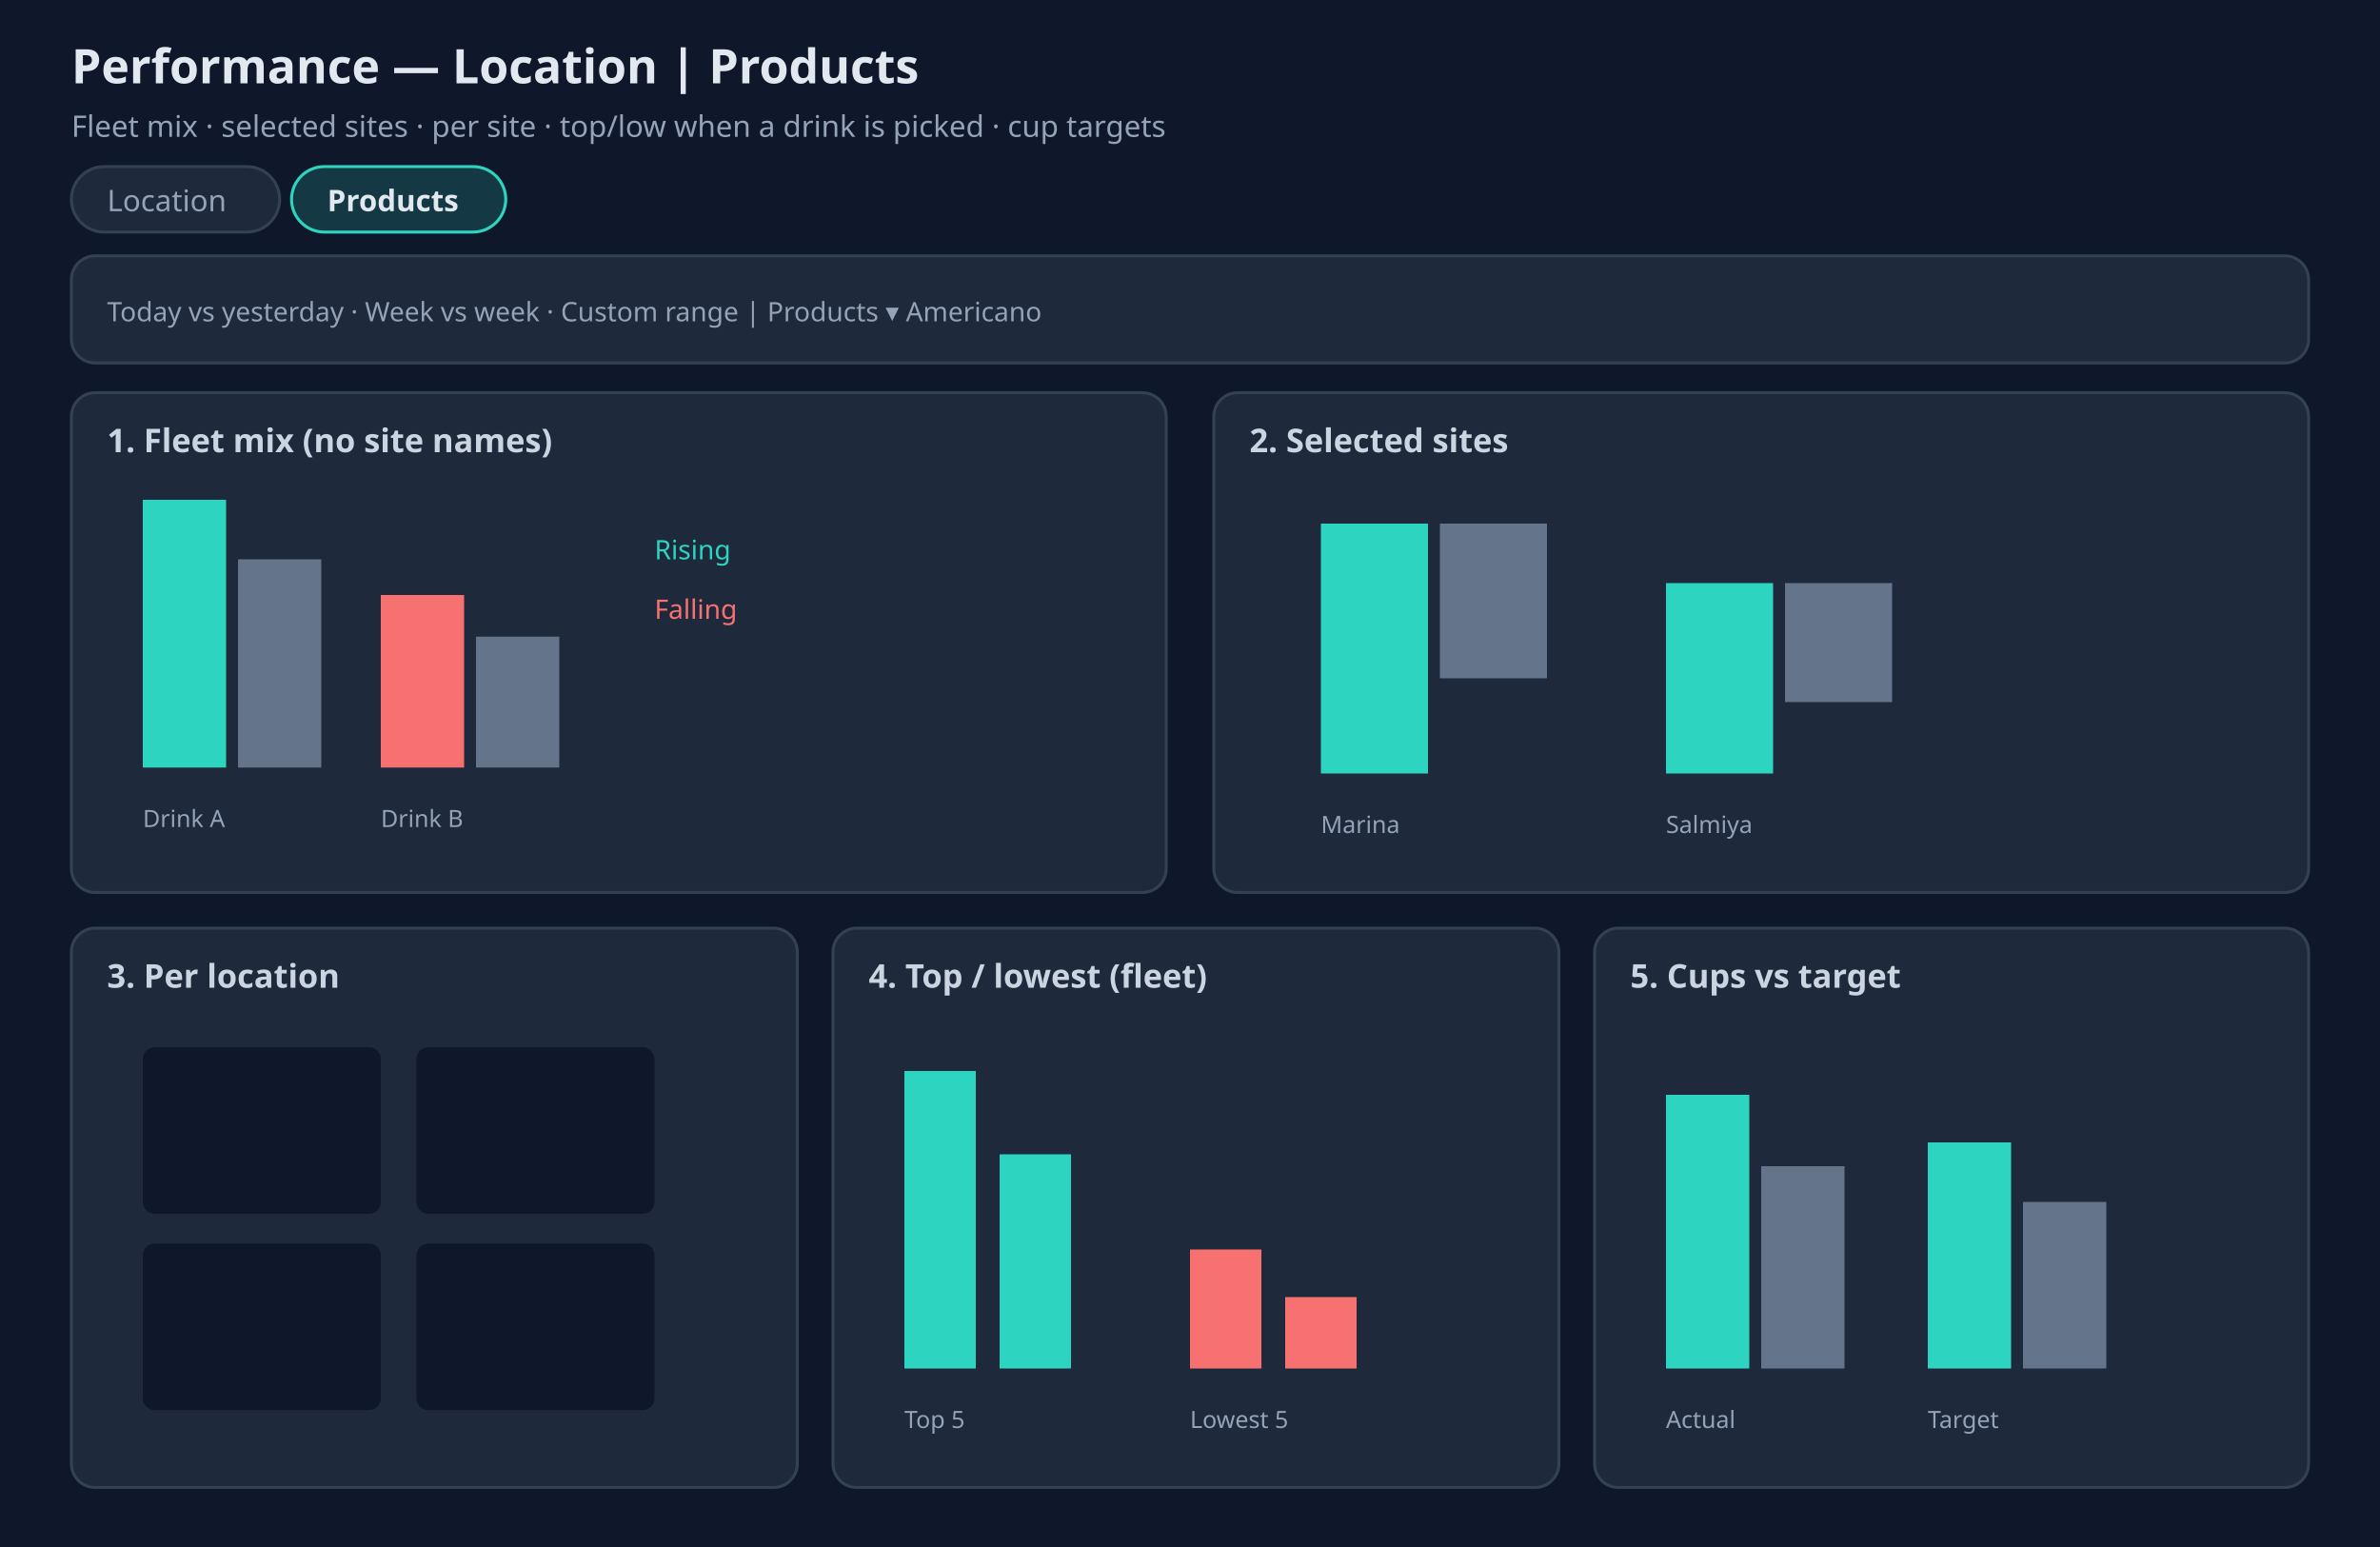
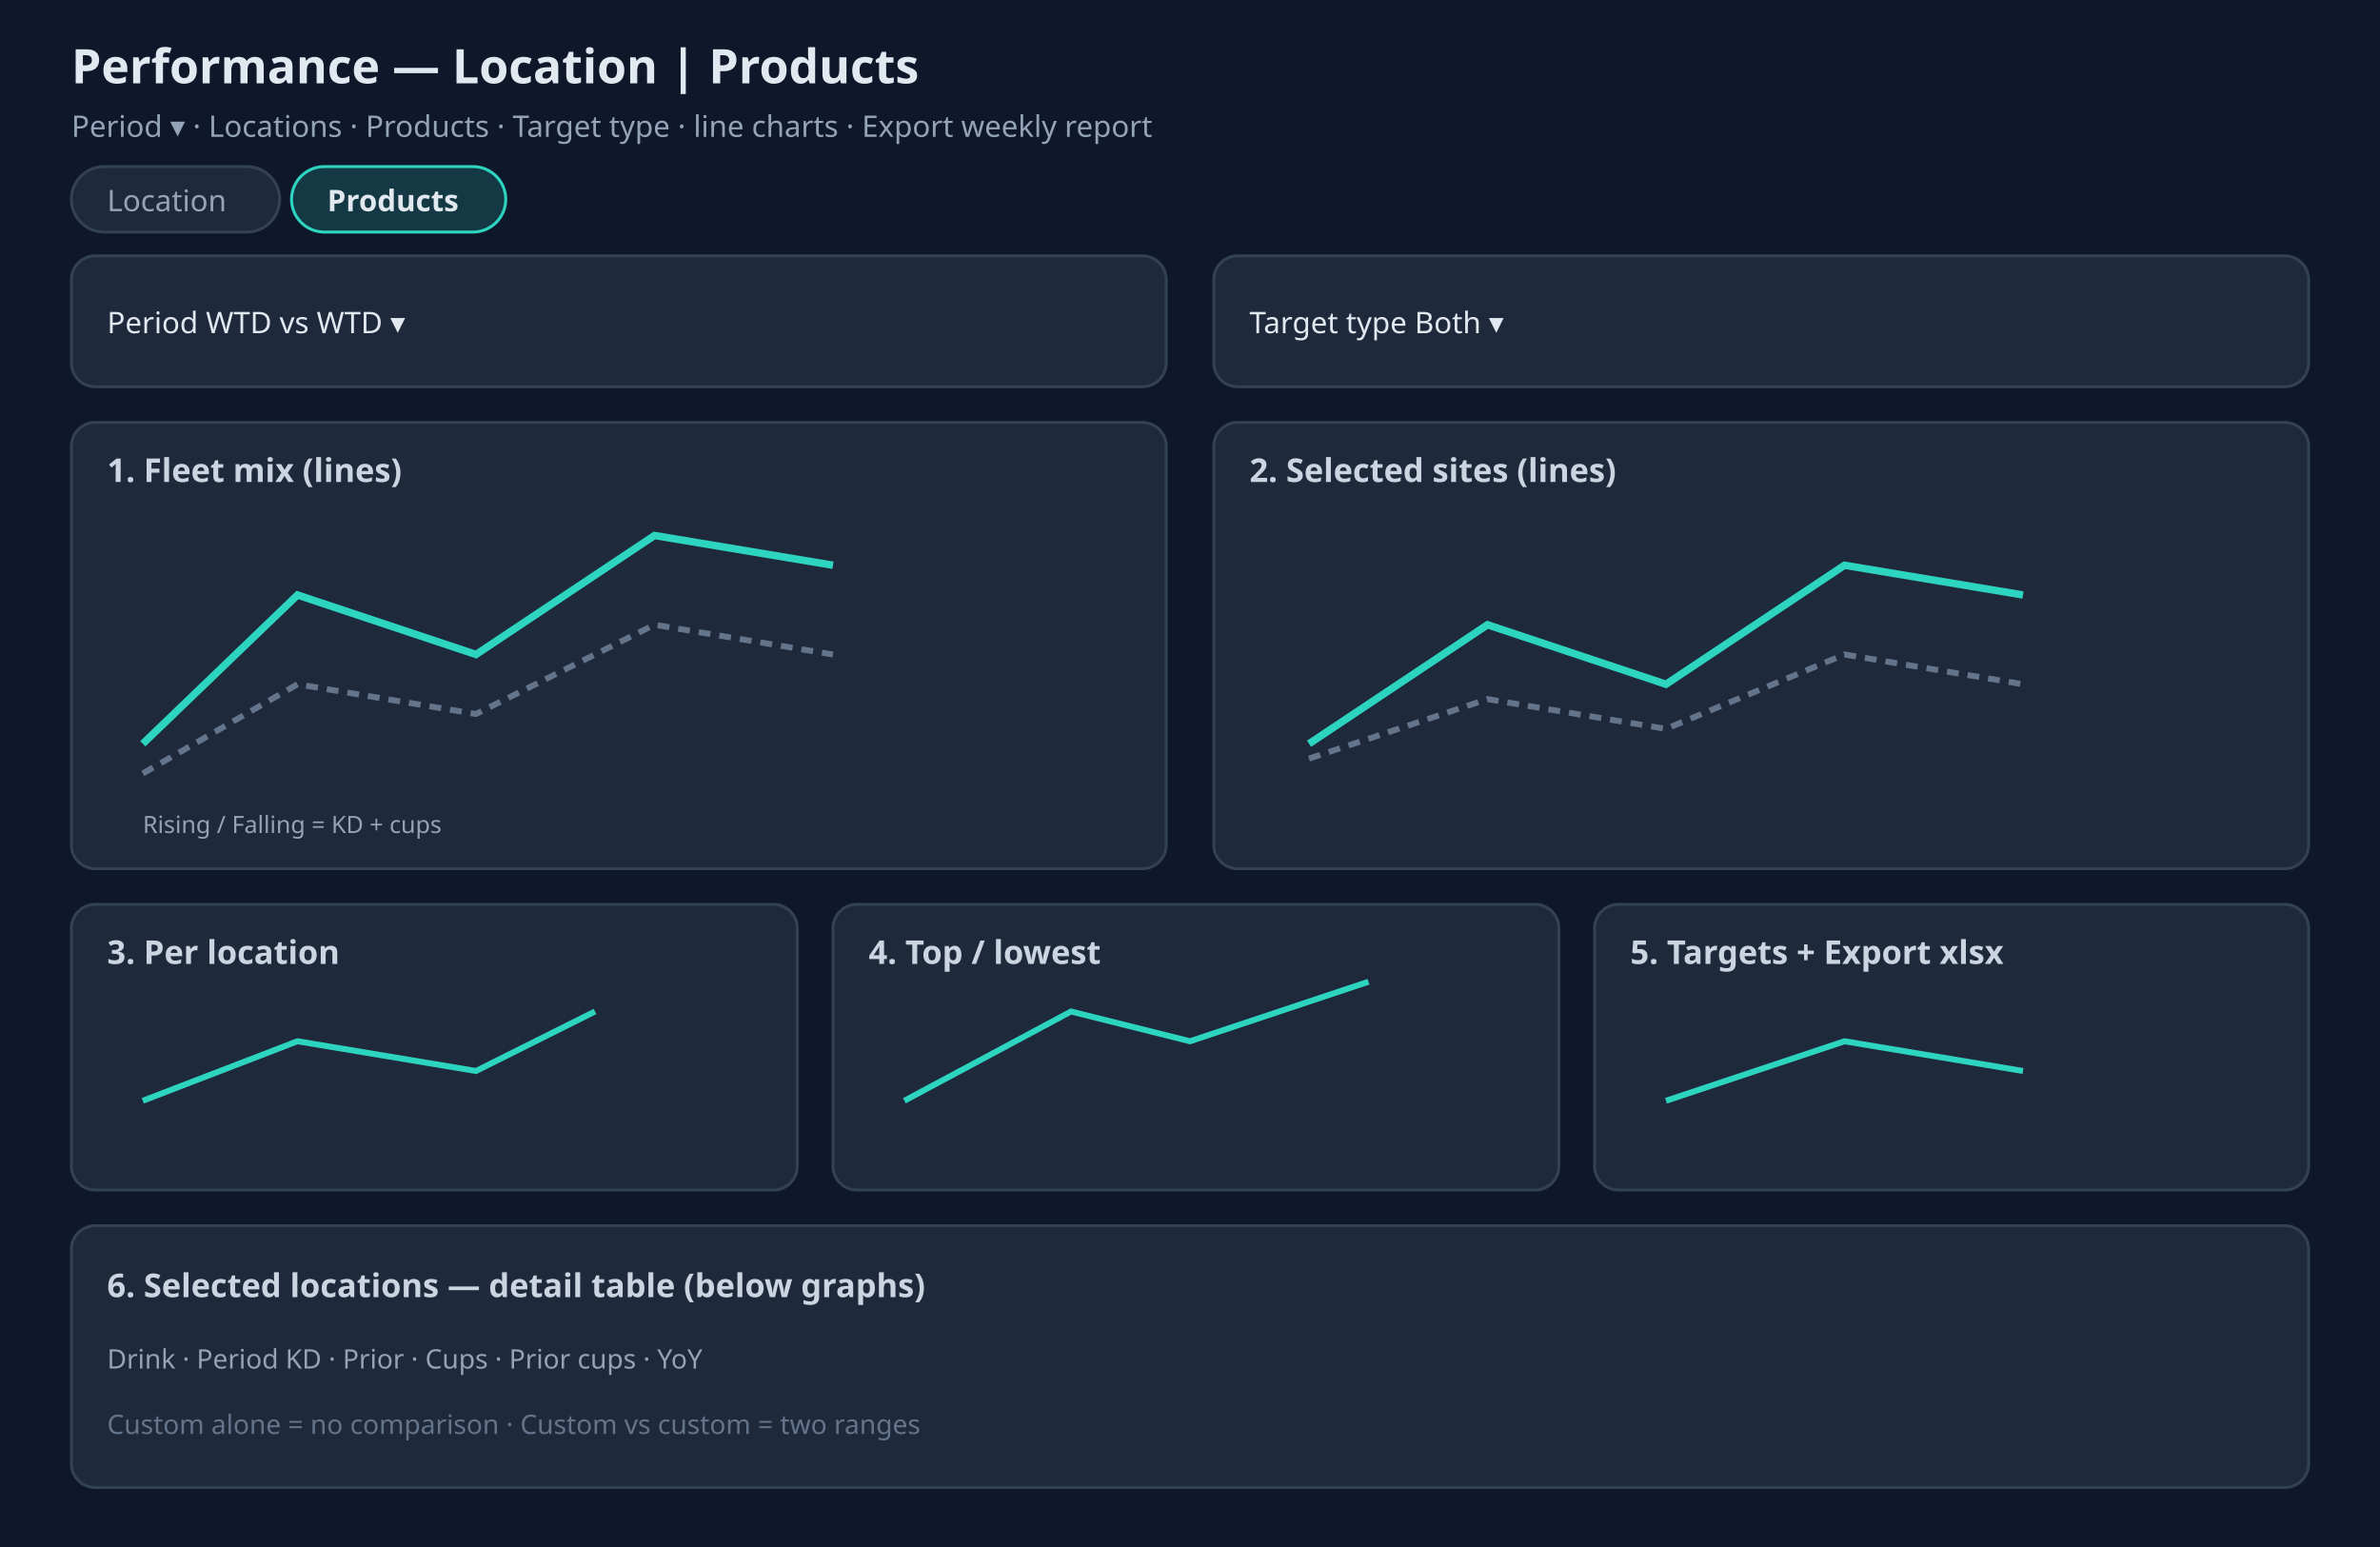
<svg xmlns="http://www.w3.org/2000/svg" width="800" height="520" viewBox="0 0 800 520">
  <rect width="800" height="520" fill="#0f172a" />
  <text x="24" y="28" fill="#e2e8f0" font-family="Segoe UI, sans-serif" font-size="16" font-weight="700">Performance — Location | Products</text>
-   <text x="24" y="46" fill="#94a3b8" font-family="Segoe UI, sans-serif" font-size="10">Fleet mix · selected sites · per site · top/low when a drink is picked · cup targets</text>
+   <text x="24" y="46" fill="#94a3b8" font-family="Segoe UI, sans-serif" font-size="10">Period ▾ · Locations · Products · Target type · line charts · Export weekly report</text>
  <rect x="24" y="56" width="70" height="22" rx="11" fill="#1e293b" stroke="#334155" />
  <text x="36" y="71" fill="#94a3b8" font-size="10" font-family="Segoe UI, sans-serif">Location</text>
  <rect x="98" y="56" width="72" height="22" rx="11" fill="rgba(45,212,191,0.18)" stroke="#2dd4bf" />
  <text x="110" y="71" fill="#e2e8f0" font-size="10" font-weight="600" font-family="Segoe UI, sans-serif">Products</text>
-   <rect x="24" y="86" width="752" height="36" rx="8" fill="#1e293b" stroke="#334155" />
-   <text x="36" y="108" fill="#94a3b8" font-size="9" font-family="Segoe UI, sans-serif">Today vs yesterday  ·  Week vs week  ·  Custom range   |   Products ▾ Americano</text>
-   <rect x="24" y="132" width="368" height="168" rx="8" fill="#1e293b" stroke="#334155" />
-   <text x="36" y="152" fill="#cbd5e1" font-size="11" font-weight="600" font-family="Segoe UI, sans-serif">1. Fleet mix (no site names)</text>
-   <rect x="48" y="168" width="28" height="90" fill="#2dd4bf" />
-   <rect x="80" y="188" width="28" height="70" fill="#64748b" />
-   <rect x="128" y="200" width="28" height="58" fill="#f87171" />
-   <rect x="160" y="214" width="28" height="44" fill="#64748b" />
-   <text x="48" y="278" fill="#94a3b8" font-size="8" font-family="Segoe UI, sans-serif">Drink A</text>
-   <text x="128" y="278" fill="#94a3b8" font-size="8" font-family="Segoe UI, sans-serif">Drink B</text>
-   <text x="220" y="188" fill="#2dd4bf" font-size="9" font-family="Segoe UI, sans-serif">Rising</text>
-   <text x="220" y="208" fill="#f87171" font-size="9" font-family="Segoe UI, sans-serif">Falling</text>
-   <rect x="408" y="132" width="368" height="168" rx="8" fill="#1e293b" stroke="#334155" />
-   <text x="420" y="152" fill="#cbd5e1" font-size="11" font-weight="600" font-family="Segoe UI, sans-serif">2. Selected sites</text>
-   <rect x="444" y="176" width="36" height="84" fill="#2dd4bf" />
-   <rect x="484" y="176" width="36" height="52" fill="#64748b" />
-   <rect x="560" y="196" width="36" height="64" fill="#2dd4bf" />
-   <rect x="600" y="196" width="36" height="40" fill="#64748b" />
-   <text x="444" y="280" fill="#94a3b8" font-size="8" font-family="Segoe UI, sans-serif">Marina</text>
-   <text x="560" y="280" fill="#94a3b8" font-size="8" font-family="Segoe UI, sans-serif">Salmiya</text>
-   <rect x="24" y="312" width="244" height="188" rx="8" fill="#1e293b" stroke="#334155" />
-   <text x="36" y="332" fill="#cbd5e1" font-size="11" font-weight="600" font-family="Segoe UI, sans-serif">3. Per location</text>
-   <rect x="48" y="352" width="80" height="56" rx="4" fill="#0f172a" />
-   <rect x="140" y="352" width="80" height="56" rx="4" fill="#0f172a" />
-   <rect x="48" y="418" width="80" height="56" rx="4" fill="#0f172a" />
-   <rect x="140" y="418" width="80" height="56" rx="4" fill="#0f172a" />
-   <rect x="280" y="312" width="244" height="188" rx="8" fill="#1e293b" stroke="#334155" />
-   <text x="292" y="332" fill="#cbd5e1" font-size="11" font-weight="600" font-family="Segoe UI, sans-serif">4. Top / lowest (fleet)</text>
-   <rect x="304" y="360" width="24" height="100" fill="#2dd4bf" />
-   <rect x="336" y="388" width="24" height="72" fill="#2dd4bf" />
-   <rect x="400" y="420" width="24" height="40" fill="#f87171" />
-   <rect x="432" y="436" width="24" height="24" fill="#f87171" />
-   <text x="304" y="480" fill="#94a3b8" font-size="8" font-family="Segoe UI, sans-serif">Top 5</text>
-   <text x="400" y="480" fill="#94a3b8" font-size="8" font-family="Segoe UI, sans-serif">Lowest 5</text>
-   <rect x="536" y="312" width="240" height="188" rx="8" fill="#1e293b" stroke="#334155" />
-   <text x="548" y="332" fill="#cbd5e1" font-size="11" font-weight="600" font-family="Segoe UI, sans-serif">5. Cups vs target</text>
-   <rect x="560" y="368" width="28" height="92" fill="#2dd4bf" />
-   <rect x="592" y="392" width="28" height="68" fill="#64748b" />
-   <rect x="648" y="384" width="28" height="76" fill="#2dd4bf" />
-   <rect x="680" y="404" width="28" height="56" fill="#64748b" />
-   <text x="560" y="480" fill="#94a3b8" font-size="8" font-family="Segoe UI, sans-serif">Actual</text>
-   <text x="648" y="480" fill="#94a3b8" font-size="8" font-family="Segoe UI, sans-serif">Target</text>
+   <rect x="24" y="86" width="368" height="44" rx="8" fill="#1e293b" stroke="#334155" />
+   <text x="36" y="112" fill="#e2e8f0" font-size="10" font-family="Segoe UI, sans-serif">Period  WTD vs WTD ▾</text>
+   <rect x="408" y="86" width="368" height="44" rx="8" fill="#1e293b" stroke="#334155" />
+   <text x="420" y="112" fill="#e2e8f0" font-size="10" font-family="Segoe UI, sans-serif">Target type  Both ▾</text>
+   <rect x="24" y="142" width="368" height="150" rx="8" fill="#1e293b" stroke="#334155" />
+   <text x="36" y="162" fill="#cbd5e1" font-size="11" font-weight="600" font-family="Segoe UI, sans-serif">1. Fleet mix (lines)</text>
+   <polyline points="48,250 100,200 160,220 220,180 280,190" fill="none" stroke="#2dd4bf" stroke-width="2.5" />
+   <polyline points="48,260 100,230 160,240 220,210 280,220" fill="none" stroke="#64748b" stroke-width="2" stroke-dasharray="4 3" />
+   <text x="48" y="280" fill="#94a3b8" font-size="8" font-family="Segoe UI, sans-serif">Rising / Falling = KD + cups</text>
+   <rect x="408" y="142" width="368" height="150" rx="8" fill="#1e293b" stroke="#334155" />
+   <text x="420" y="162" fill="#cbd5e1" font-size="11" font-weight="600" font-family="Segoe UI, sans-serif">2. Selected sites (lines)</text>
+   <polyline points="440,250 500,210 560,230 620,190 680,200" fill="none" stroke="#2dd4bf" stroke-width="2.5" />
+   <polyline points="440,255 500,235 560,245 620,220 680,230" fill="none" stroke="#64748b" stroke-width="2" stroke-dasharray="4 3" />
+   <rect x="24" y="304" width="244" height="96" rx="8" fill="#1e293b" stroke="#334155" />
+   <text x="36" y="324" fill="#cbd5e1" font-size="11" font-weight="600" font-family="Segoe UI, sans-serif">3. Per location</text>
+   <polyline points="48,370 100,350 160,360 200,340" fill="none" stroke="#2dd4bf" stroke-width="2" />
+   <rect x="280" y="304" width="244" height="96" rx="8" fill="#1e293b" stroke="#334155" />
+   <text x="292" y="324" fill="#cbd5e1" font-size="11" font-weight="600" font-family="Segoe UI, sans-serif">4. Top / lowest</text>
+   <polyline points="304,370 360,340 400,350 460,330" fill="none" stroke="#2dd4bf" stroke-width="2" />
+   <rect x="536" y="304" width="240" height="96" rx="8" fill="#1e293b" stroke="#334155" />
+   <text x="548" y="324" fill="#cbd5e1" font-size="11" font-weight="600" font-family="Segoe UI, sans-serif">5. Targets + Export xlsx</text>
+   <polyline points="560,370 620,350 680,360" fill="none" stroke="#2dd4bf" stroke-width="2" />
+   <rect x="24" y="412" width="752" height="88" rx="8" fill="#1e293b" stroke="#334155" />
+   <text x="36" y="436" fill="#cbd5e1" font-size="11" font-weight="600" font-family="Segoe UI, sans-serif">6. Selected locations — detail table (below graphs)</text>
+   <text x="36" y="460" fill="#94a3b8" font-size="9" font-family="Segoe UI, sans-serif">Drink · Period KD · Prior · Cups · Prior cups · YoY</text>
+   <text x="36" y="482" fill="#64748b" font-size="9" font-family="Segoe UI, sans-serif">Custom alone = no comparison · Custom vs custom = two ranges</text>
</svg>
